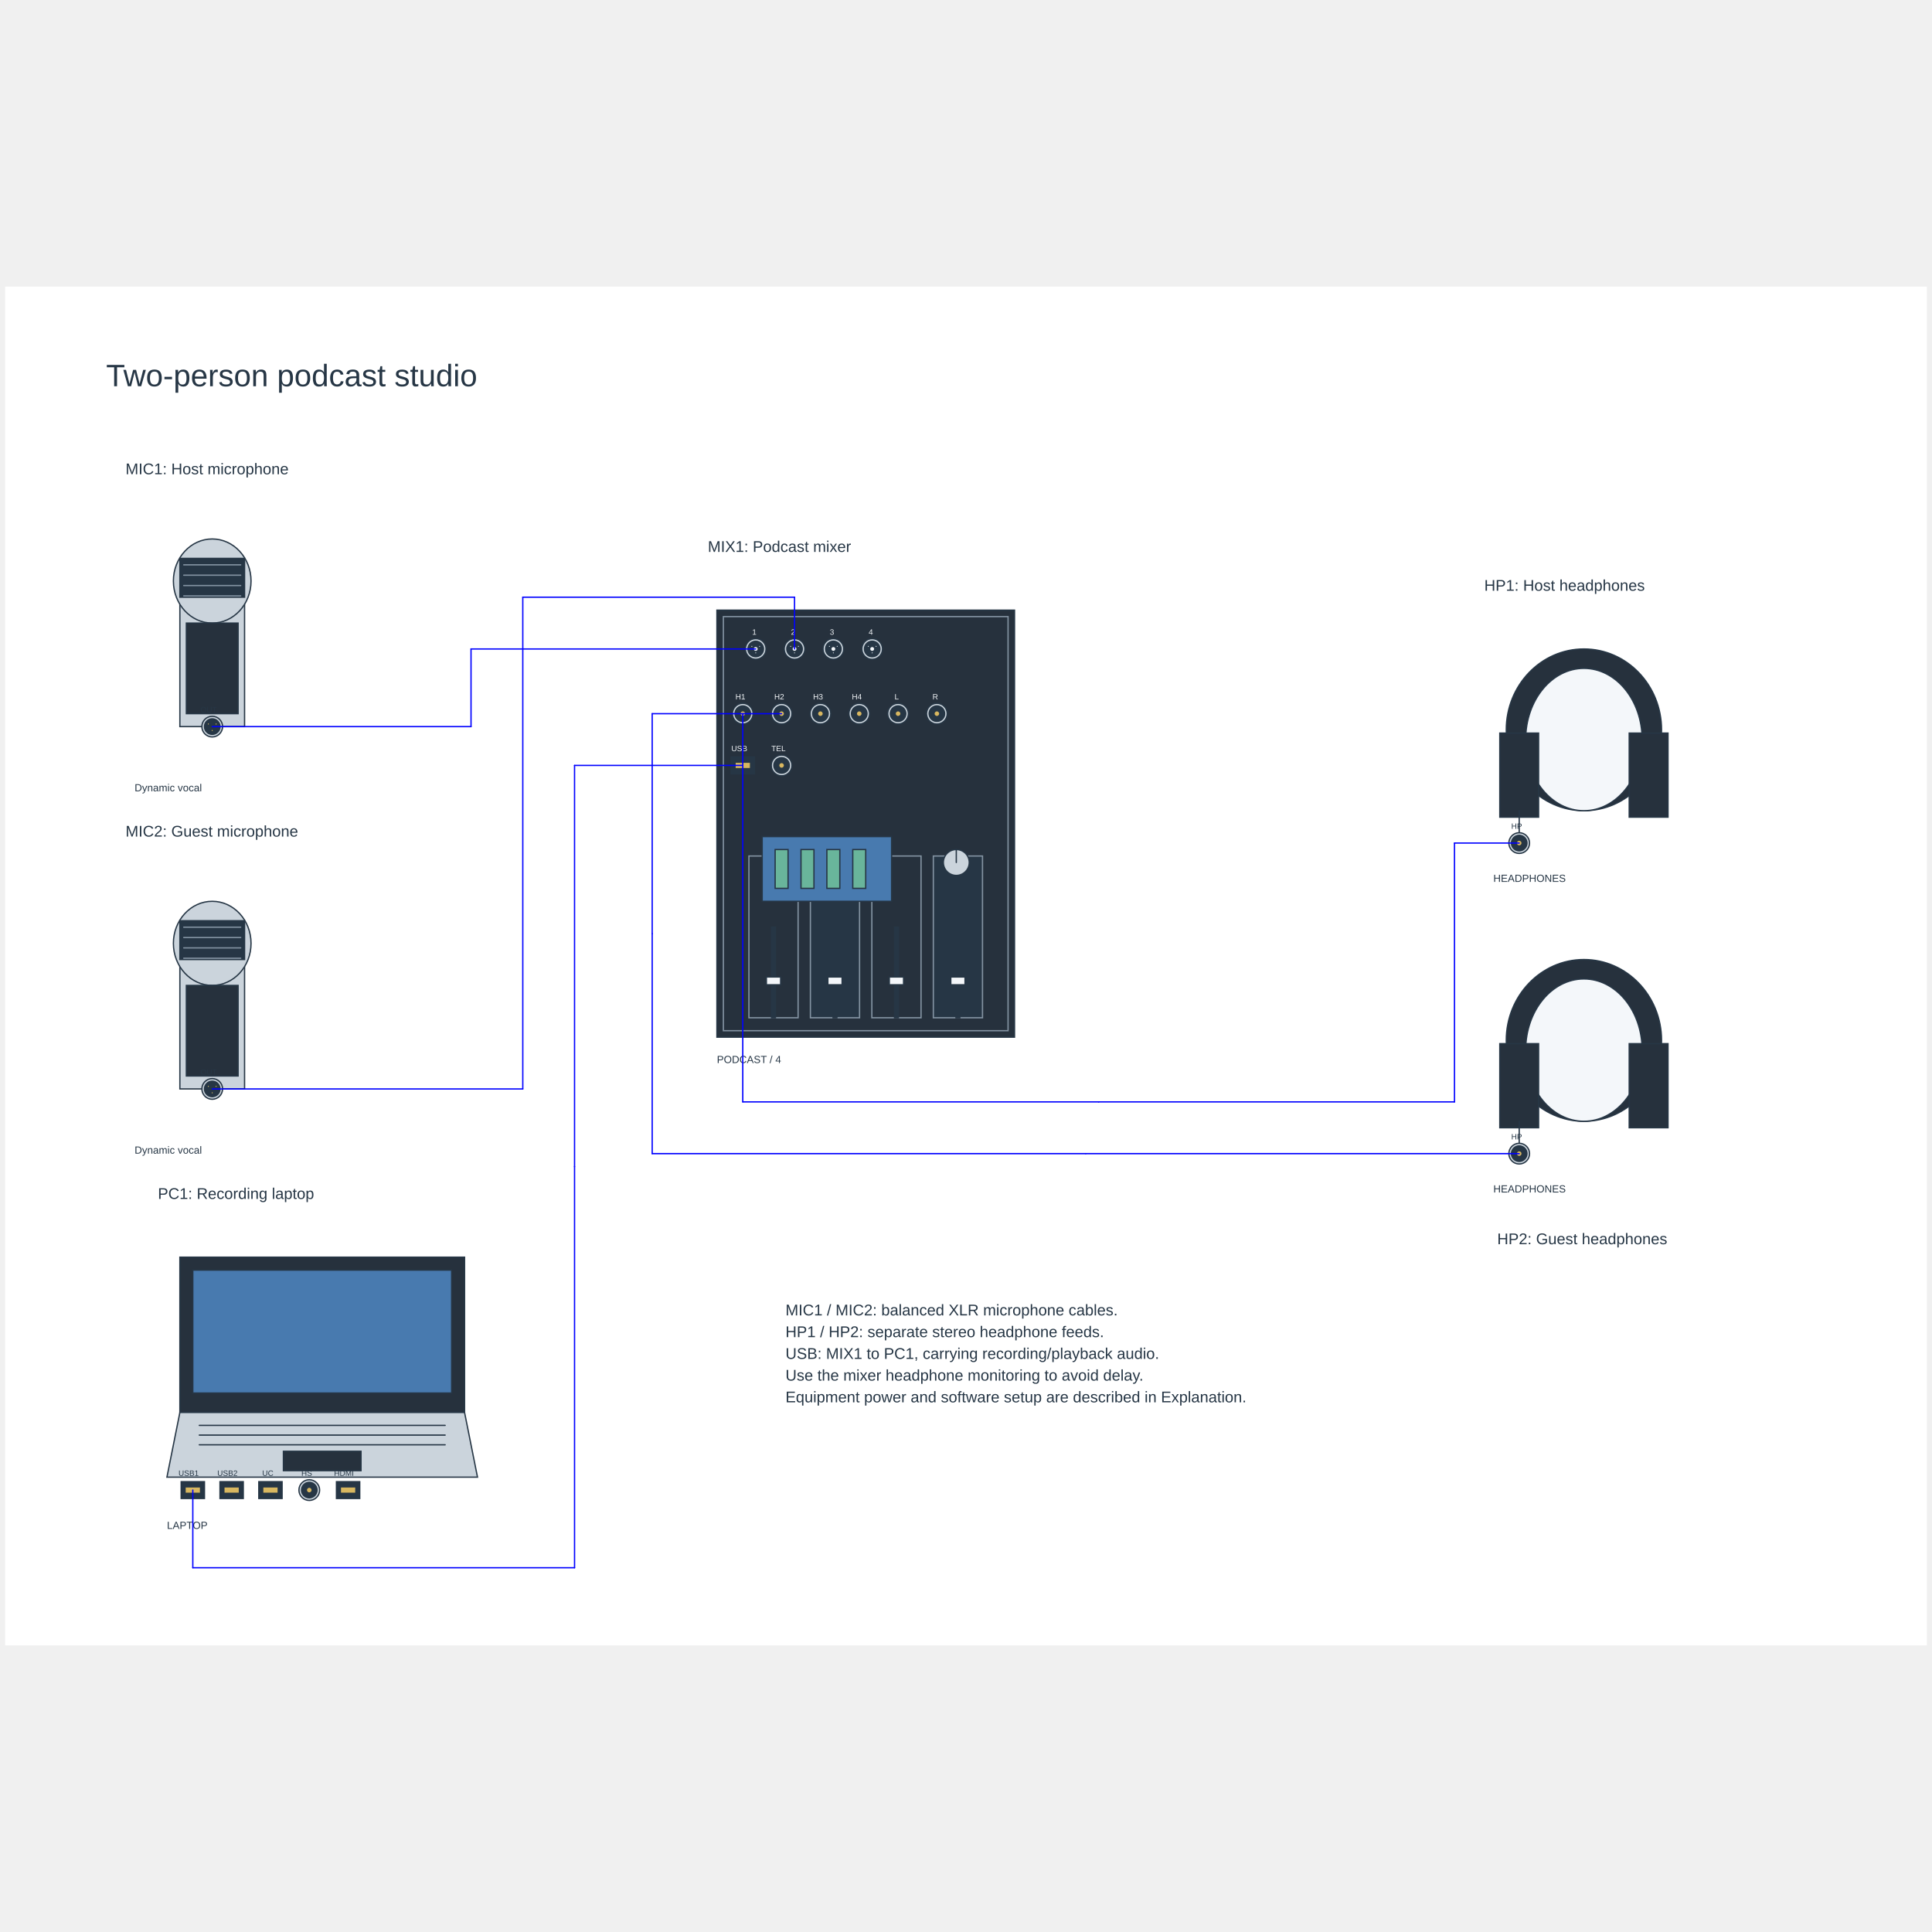
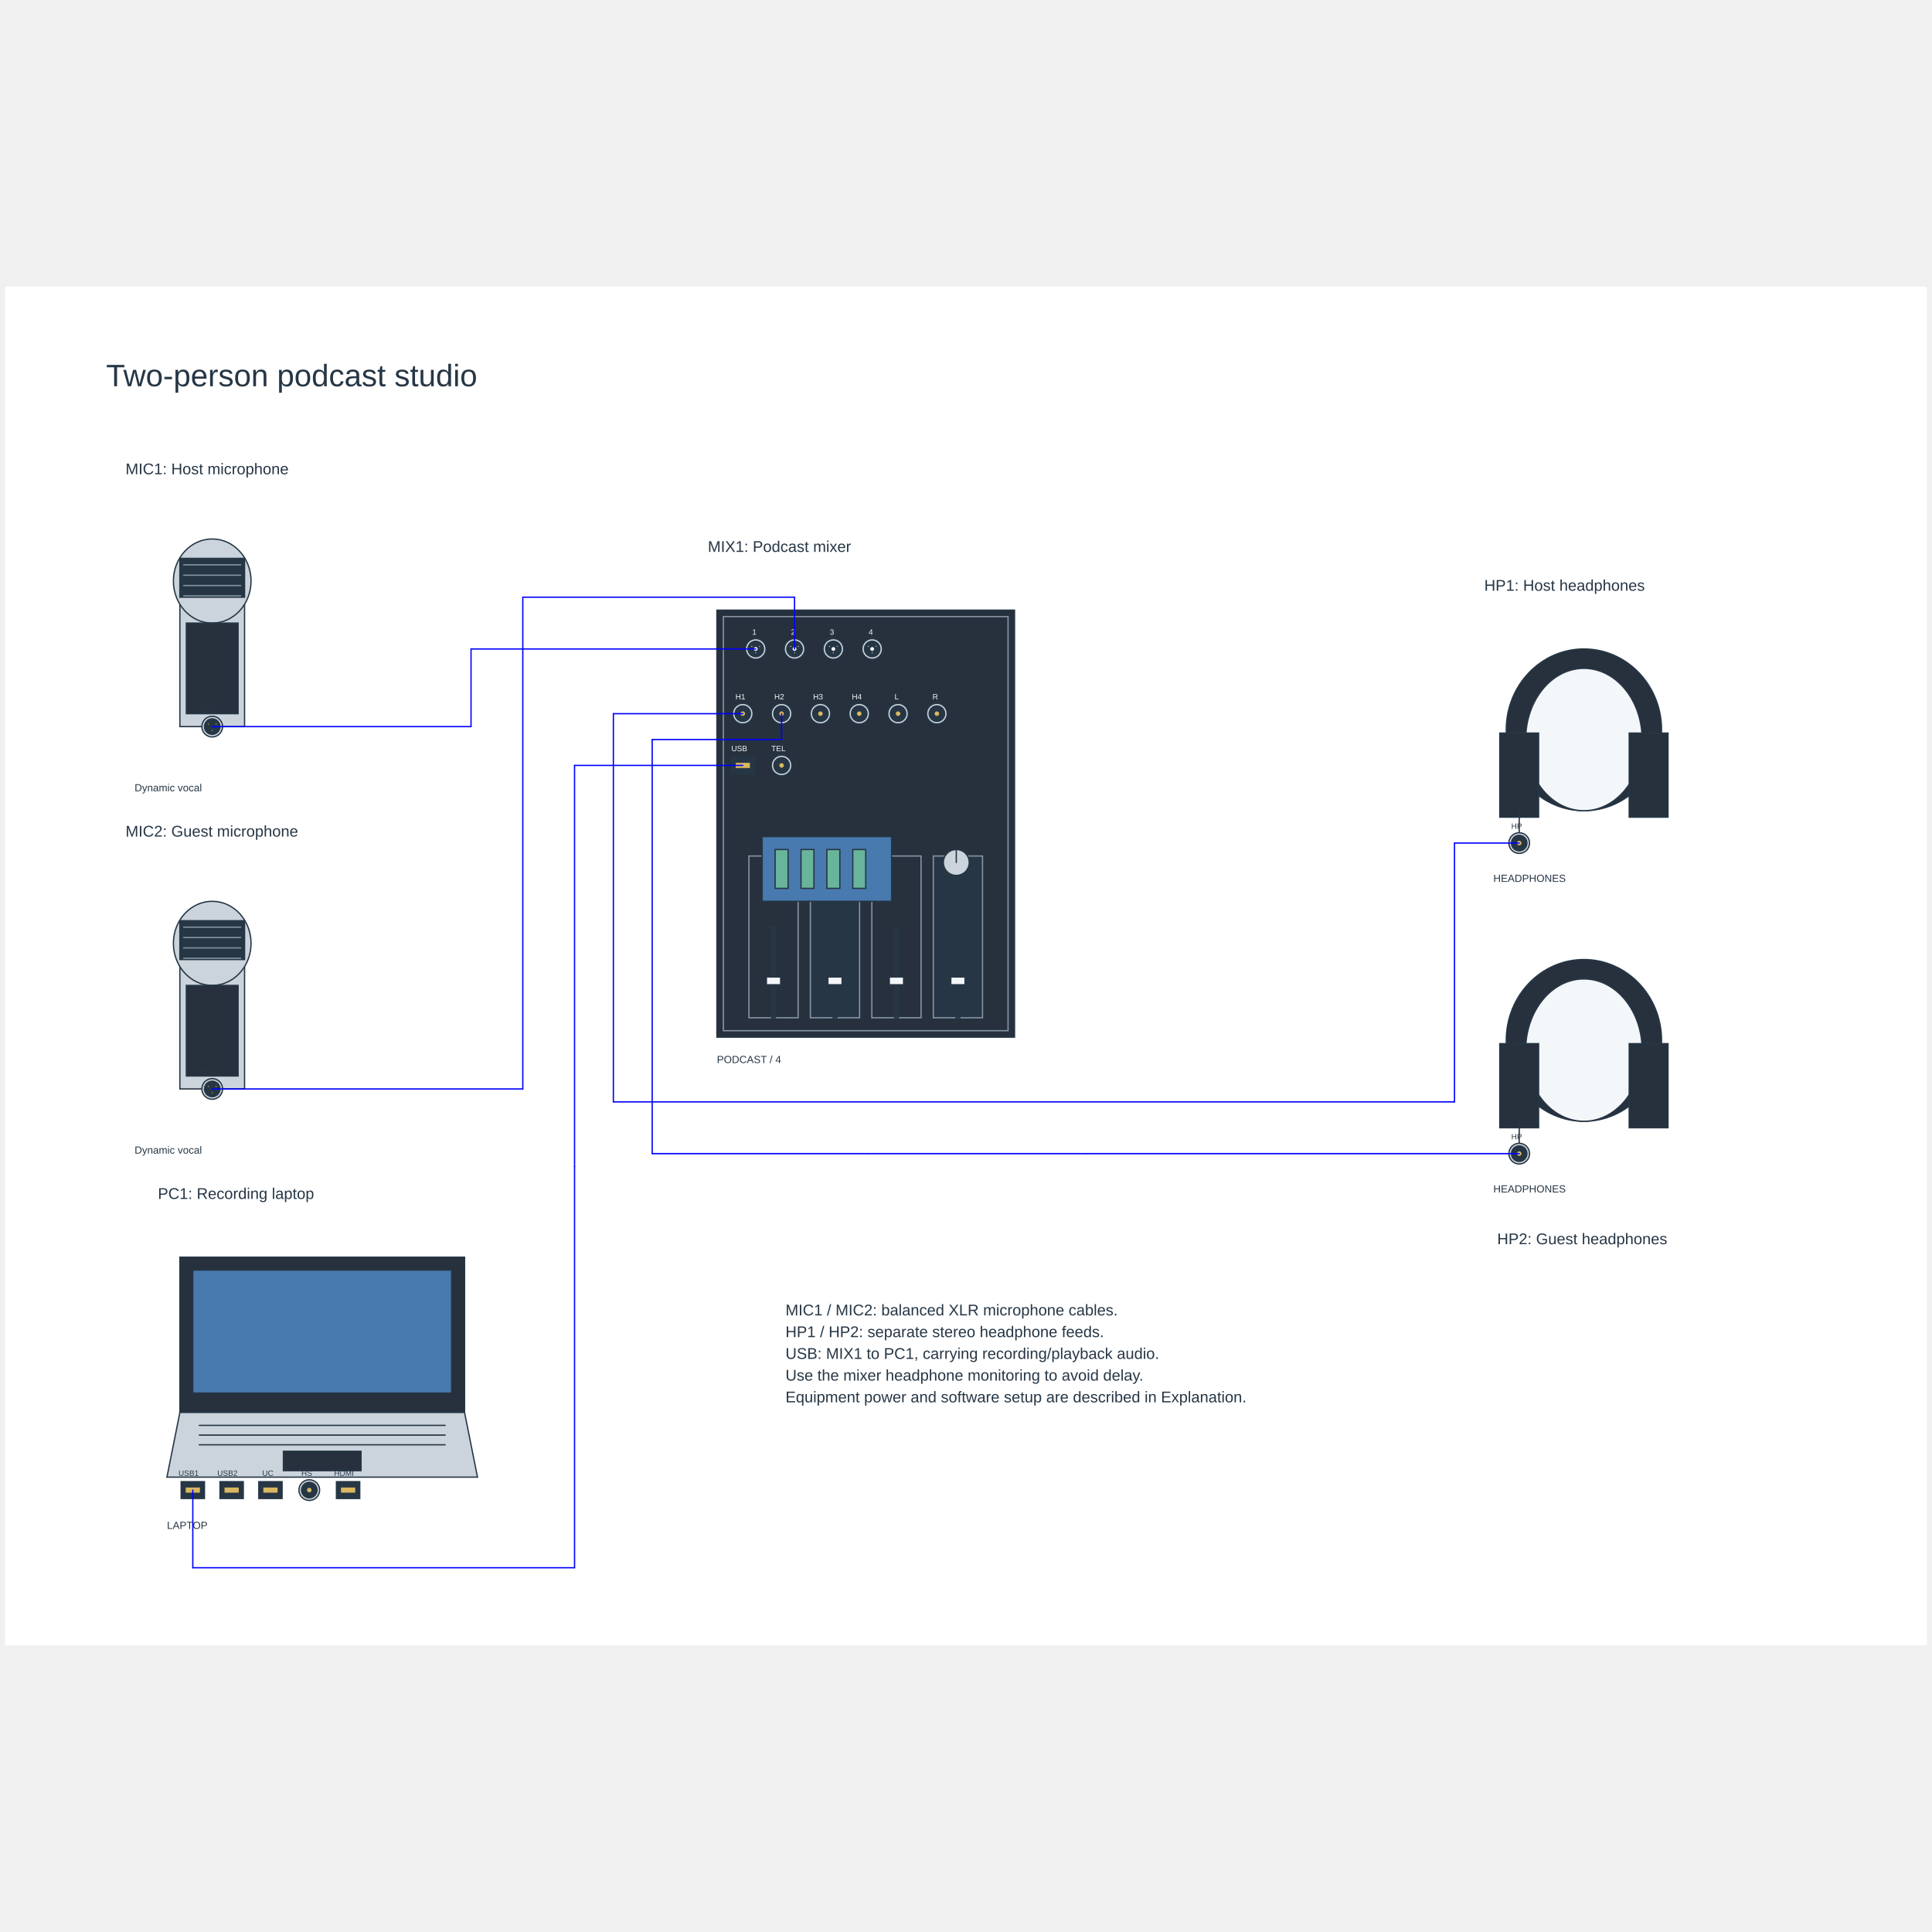
<svg xmlns="http://www.w3.org/2000/svg" width="1024" height="1024" viewBox="-4 -4 1493 1058" preserveAspectRatio="xMidYMid meet">
  <style>
.selectableHighlight
{
	fill: none; 
	stroke: yellow; 
	stroke-width: 2; 
	stroke-opacity: 0.5;
}

.selectableLineHighlight
{
	fill: none; 
	stroke: yellow; 
	stroke-opacity: 0.5;
}


.selectedHighlight
{
	fill: none; 
	stroke: blue; 
	stroke-width: 4; 
	stroke-opacity: 0.5;
}

.selectedLineHighlight
{
	fill: none; 
	stroke: blue; 
	stroke-opacity: 0.5;
}


.hrulerText
{
	fill: black;
	fill-opacity: 0.5;
	font-size: 5px;
	font-family: Georgia, 'Times New Roman', Times, serif	
}

.vrulerText
{
	fill: black;
	fill-opacity: 0.5;
	font-size: 5px;
	font-family: Georgia, 'Times New Roman', Times, serif	
}


/* Generic */
.simple-line
{
    stroke:black;
    stroke-width:1;
    fill:none;
}

/* Labels */
.label-connection
{
    fill: none; 
    stroke: red; 
    stroke-width: 1;
}


/* Text CSS */

@keyframes hideshow {
  0% { opacity: 1; }
  50% { opacity: 1; }
  51% { opacity: 0; }
  100% { opacity: 0; }
} 

.text-caret
{
	stroke: black;
	stroke-width: 1;
	animation: hideshow 0.5s linear infinite alternate;
}

.text-selection
{
	stroke: none;
	fill: blue;
	opacity: 0.3;
}

/* Pins */
.pin-shape
{
    stroke:black;
    stroke-width:1;
    fill:none;
}

.pin-line
{
    stroke: red;
    stroke-width:1;
    fill:none;
}

/* Bus items */
.bus-wire
{
    stroke: red;
    stroke-width: 1;
    fill: none;
}

/* No connect */
.no-connect-line
{
    stroke:black;
    stroke-width:1;
    fill:none;
}

/* Junctions */
.junction-dot
{
    stroke:none;
    fill:black;    
}



</style>
  <rect x="0" y="0" width="1485" height="1050" fill="#ffffff" />
  <defs />
  <rect x="135" y="240" rx="0" ry="0" width="50" height="100" style="fill:#cbd4dc;stroke:#263645;stroke-width:1" />
  <ellipse cx="160" cy="227.5" rx="30" ry="32.5" style="fill:#cbd4dc;stroke:#263645;stroke-width:1" />
  <rect x="135" y="210" rx="0" ry="0" width="50" height="30" style="fill:#263645;stroke:#263645;stroke-width:1" />
  <path d="M138 215 L182 215" style="fill:none;stroke:#8393a2;stroke-width:1" stroke-linecap="round" />
  <path d="M138 223 L182 223" style="fill:none;stroke:#8393a2;stroke-width:1" stroke-linecap="round" />
  <path d="M138 231 L182 231" style="fill:none;stroke:#8393a2;stroke-width:1" stroke-linecap="round" />
  <path d="M138 239 L182 239" style="fill:none;stroke:#8393a2;stroke-width:1" stroke-linecap="round" />
  <rect x="140" y="260" rx="0" ry="0" width="40" height="70" style="fill:#26313d;stroke:#263645;stroke-width:1" />
  <ellipse cx="160" cy="340" rx="8" ry="8" style="fill:#cbd4dc;stroke:#263645;stroke-width:1" />
  <ellipse cx="160" cy="340" rx="6" ry="6" style="fill:#263645;stroke:#263645;stroke-width:1" />
  <ellipse cx="157" cy="338" rx="0.9" ry="0.9" style="fill:#d8b760;stroke:#263645;stroke-width:1" />
  <ellipse cx="163" cy="338" rx="0.9" ry="0.9" style="fill:#d8b760;stroke:#263645;stroke-width:1" />
  <ellipse cx="160" cy="343" rx="0.9" ry="0.9" style="fill:#d8b760;stroke:#263645;stroke-width:1" />
  <rect x="147.957" y="320" rx="0" ry="0" width="24.086" height="15.7" style="fill:none" />
  <g transform="translate(147.957 320)" style="pointer-events:none">
    <svg width="24.086" height="15.7" overflow="hidden" data-markdown="true">
      <text x="3" y="9" fill="#263645" font-family="Arial" font-size="6" font-weight="normal" font-style="normal" xml:space="preserve" style="white-space:pre">OUT</text>
    </svg>
  </g>
  <g transform="rotate(270 160,340)">
    <g style="fill:none;stroke:black;stroke-width:1">
      <g style="stroke:#c04040" />
      <g style="stroke-width:0.6" />
    </g>
  </g>
  <rect x="97" y="379" rx="0" ry="0" width="77.158" height="18.6" style="fill:none" />
  <g transform="translate(97 379)" style="pointer-events:none">
    <svg width="77.158" height="18.6" overflow="hidden" data-markdown="true">
      <text x="3" y="11" fill="#263645" font-family="Arial" font-size="8" font-weight="normal" font-style="normal" xml:space="preserve" style="white-space:pre">Dynamic vocal</text>
    </svg>
  </g>
  <rect x="135" y="520" rx="0" ry="0" width="50" height="100" style="fill:#cbd4dc;stroke:#263645;stroke-width:1" />
  <ellipse cx="160" cy="507.5" rx="30" ry="32.5" style="fill:#cbd4dc;stroke:#263645;stroke-width:1" />
  <rect x="135" y="490" rx="0" ry="0" width="50" height="30" style="fill:#263645;stroke:#263645;stroke-width:1" />
  <path d="M138 495 L182 495" style="fill:none;stroke:#8393a2;stroke-width:1" stroke-linecap="round" />
  <path d="M138 503 L182 503" style="fill:none;stroke:#8393a2;stroke-width:1" stroke-linecap="round" />
  <path d="M138 511 L182 511" style="fill:none;stroke:#8393a2;stroke-width:1" stroke-linecap="round" />
  <path d="M138 519 L182 519" style="fill:none;stroke:#8393a2;stroke-width:1" stroke-linecap="round" />
  <rect x="140" y="540" rx="0" ry="0" width="40" height="70" style="fill:#26313d;stroke:#263645;stroke-width:1" />
  <ellipse cx="160" cy="620" rx="8" ry="8" style="fill:#cbd4dc;stroke:#263645;stroke-width:1" />
  <ellipse cx="160" cy="620" rx="6" ry="6" style="fill:#263645;stroke:#263645;stroke-width:1" />
  <ellipse cx="157" cy="618" rx="0.9" ry="0.9" style="fill:#d8b760;stroke:#263645;stroke-width:1" />
  <ellipse cx="163" cy="618" rx="0.9" ry="0.9" style="fill:#d8b760;stroke:#263645;stroke-width:1" />
  <ellipse cx="160" cy="623" rx="0.9" ry="0.9" style="fill:#d8b760;stroke:#263645;stroke-width:1" />
  <rect x="147.957" y="600" rx="0" ry="0" width="24.086" height="15.7" style="fill:none" />
  <g transform="translate(147.957 600)" style="pointer-events:none">
    <svg width="24.086" height="15.7" overflow="hidden" data-markdown="true">
      <text x="3" y="9" fill="#263645" font-family="Arial" font-size="6" font-weight="normal" font-style="normal" xml:space="preserve" style="white-space:pre">OUT</text>
    </svg>
  </g>
  <g transform="rotate(270 160,620)">
    <g style="fill:none;stroke:black;stroke-width:1">
      <g style="stroke:#c04040" />
      <g style="stroke-width:0.6" />
    </g>
  </g>
  <rect x="97" y="659" rx="0" ry="0" width="77.158" height="18.6" style="fill:none" />
  <g transform="translate(97 659)" style="pointer-events:none">
    <svg width="77.158" height="18.6" overflow="hidden" data-markdown="true">
      <text x="3" y="11" fill="#263645" font-family="Arial" font-size="8" font-weight="normal" font-style="normal" xml:space="preserve" style="white-space:pre">Dynamic vocal</text>
    </svg>
  </g>
  <rect x="550" y="250" rx="0" ry="0" width="230" height="330" style="fill:#26313d;stroke:#263645;stroke-width:1" />
  <rect x="555" y="255" rx="0" ry="0" width="220" height="320" style="fill:none;stroke:#8393a2;stroke-width:1" />
  <rect x="574.75" y="440" rx="0" ry="0" width="38" height="125" style="fill:#26313d;stroke:#8393a2;stroke-width:1" />
  <rect x="592.25" y="495" rx="0" ry="0" width="3" height="70" style="fill:#263645;stroke:#263645;stroke-width:1" />
  <rect x="588.25" y="533.5" rx="0" ry="0" width="11" height="6" style="fill:#f4f7fa;stroke:#263645;stroke-width:1" />
  <rect x="622.25" y="440" rx="0" ry="0" width="38" height="125" style="fill:#263645;stroke:#8393a2;stroke-width:1" />
  <rect x="639.75" y="495" rx="0" ry="0" width="3" height="70" style="fill:#263645;stroke:#263645;stroke-width:1" />
  <rect x="635.75" y="533.5" rx="0" ry="0" width="11" height="6" style="fill:#f4f7fa;stroke:#263645;stroke-width:1" />
  <rect x="669.75" y="440" rx="0" ry="0" width="38" height="125" style="fill:#26313d;stroke:#8393a2;stroke-width:1" />
  <rect x="687.25" y="495" rx="0" ry="0" width="3" height="70" style="fill:#263645;stroke:#263645;stroke-width:1" />
  <rect x="683.25" y="533.5" rx="0" ry="0" width="11" height="6" style="fill:#f4f7fa;stroke:#263645;stroke-width:1" />
  <rect x="717.25" y="440" rx="0" ry="0" width="38" height="125" style="fill:#263645;stroke:#8393a2;stroke-width:1" />
  <rect x="734.75" y="495" rx="0" ry="0" width="3" height="70" style="fill:#263645;stroke:#263645;stroke-width:1" />
  <rect x="730.75" y="533.5" rx="0" ry="0" width="11" height="6" style="fill:#f4f7fa;stroke:#263645;stroke-width:1" />
  <rect x="585" y="425" rx="0" ry="0" width="100" height="50" style="fill:#487aaf;stroke:#263645;stroke-width:1" />
  <rect x="595" y="435" rx="0" ry="0" width="10" height="30" style="fill:#69b59b;stroke:#263645;stroke-width:1" />
  <rect x="615" y="435" rx="0" ry="0" width="10" height="30" style="fill:#69b59b;stroke:#263645;stroke-width:1" />
  <rect x="635" y="435" rx="0" ry="0" width="10" height="30" style="fill:#69b59b;stroke:#263645;stroke-width:1" />
  <rect x="655" y="435" rx="0" ry="0" width="10" height="30" style="fill:#69b59b;stroke:#263645;stroke-width:1" />
  <ellipse cx="735" cy="445" rx="10" ry="10" style="fill:#cbd4dc;stroke:#263645;stroke-width:1" />
  <path d="M735 435 L735 445" style="fill:none;stroke:#263645;stroke-width:1" stroke-linecap="round" />
  <ellipse cx="580" cy="280" rx="8" ry="8" style="fill:#cbd4dc;stroke:#263645;stroke-width:1" />
  <ellipse cx="580" cy="280" rx="6" ry="6" style="fill:#263645;stroke:#263645;stroke-width:1" />
  <ellipse cx="577" cy="278" rx="0.9" ry="0.9" style="fill:#cbd4dc;stroke:#263645;stroke-width:1" />
  <ellipse cx="583" cy="278" rx="0.9" ry="0.9" style="fill:#cbd4dc;stroke:#263645;stroke-width:1" />
  <ellipse cx="580" cy="283" rx="0.9" ry="0.9" style="fill:#cbd4dc;stroke:#263645;stroke-width:1" />
  <ellipse cx="580" cy="280" rx="2" ry="2" style="fill:#f4f7fa;stroke:#263645;stroke-width:1" />
  <rect x="574.254" y="260" rx="0" ry="0" width="11.493" height="15.7" style="fill:none" />
  <g transform="translate(574.2535 260)" style="pointer-events:none">
    <svg width="11.493" height="15.7" overflow="hidden" data-markdown="true">
      <text x="3" y="9" fill="#f4f7fa" font-family="Arial" font-size="6" font-weight="normal" font-style="normal" xml:space="preserve" style="white-space:pre">1</text>
    </svg>
  </g>
  <g transform="rotate(270 580,280)">
    <g style="fill:none;stroke:black;stroke-width:1">
      <g style="stroke:#c04040" />
      <g style="stroke-width:0.6" />
    </g>
  </g>
  <ellipse cx="610" cy="280" rx="8" ry="8" style="fill:#cbd4dc;stroke:#263645;stroke-width:1" />
  <ellipse cx="610" cy="280" rx="6" ry="6" style="fill:#263645;stroke:#263645;stroke-width:1" />
  <ellipse cx="607" cy="278" rx="0.9" ry="0.9" style="fill:#cbd4dc;stroke:#263645;stroke-width:1" />
  <ellipse cx="613" cy="278" rx="0.9" ry="0.9" style="fill:#cbd4dc;stroke:#263645;stroke-width:1" />
  <ellipse cx="610" cy="283" rx="0.9" ry="0.9" style="fill:#cbd4dc;stroke:#263645;stroke-width:1" />
  <ellipse cx="610" cy="280" rx="2" ry="2" style="fill:#f4f7fa;stroke:#263645;stroke-width:1" />
  <rect x="604.254" y="260" rx="0" ry="0" width="11.493" height="15.7" style="fill:none" />
  <g transform="translate(604.2535 260)" style="pointer-events:none">
    <svg width="11.493" height="15.7" overflow="hidden" data-markdown="true">
      <text x="3" y="9" fill="#f4f7fa" font-family="Arial" font-size="6" font-weight="normal" font-style="normal" xml:space="preserve" style="white-space:pre">2</text>
    </svg>
  </g>
  <g transform="rotate(270 610,280)">
    <g style="fill:none;stroke:black;stroke-width:1">
      <g style="stroke:#c04040" />
      <g style="stroke-width:0.6" />
    </g>
  </g>
  <ellipse cx="640" cy="280" rx="8" ry="8" style="fill:#cbd4dc;stroke:#263645;stroke-width:1" />
  <ellipse cx="640" cy="280" rx="6" ry="6" style="fill:#263645;stroke:#263645;stroke-width:1" />
  <ellipse cx="637" cy="278" rx="0.9" ry="0.9" style="fill:#cbd4dc;stroke:#263645;stroke-width:1" />
  <ellipse cx="643" cy="278" rx="0.9" ry="0.9" style="fill:#cbd4dc;stroke:#263645;stroke-width:1" />
  <ellipse cx="640" cy="283" rx="0.9" ry="0.9" style="fill:#cbd4dc;stroke:#263645;stroke-width:1" />
  <ellipse cx="640" cy="280" rx="2" ry="2" style="fill:#f4f7fa;stroke:#263645;stroke-width:1" />
  <rect x="634.254" y="260" rx="0" ry="0" width="11.493" height="15.7" style="fill:none" />
  <g transform="translate(634.2535 260)" style="pointer-events:none">
    <svg width="11.493" height="15.7" overflow="hidden" data-markdown="true">
      <text x="3" y="9" fill="#f4f7fa" font-family="Arial" font-size="6" font-weight="normal" font-style="normal" xml:space="preserve" style="white-space:pre">3</text>
    </svg>
  </g>
  <g transform="rotate(270 640,280)">
    <g style="fill:none;stroke:black;stroke-width:1">
      <g style="stroke:#c04040" />
      <g style="stroke-width:0.6" />
    </g>
  </g>
  <ellipse cx="670" cy="280" rx="8" ry="8" style="fill:#cbd4dc;stroke:#263645;stroke-width:1" />
  <ellipse cx="670" cy="280" rx="6" ry="6" style="fill:#263645;stroke:#263645;stroke-width:1" />
  <ellipse cx="667" cy="278" rx="0.9" ry="0.9" style="fill:#cbd4dc;stroke:#263645;stroke-width:1" />
  <ellipse cx="673" cy="278" rx="0.9" ry="0.9" style="fill:#cbd4dc;stroke:#263645;stroke-width:1" />
  <ellipse cx="670" cy="283" rx="0.9" ry="0.9" style="fill:#cbd4dc;stroke:#263645;stroke-width:1" />
  <ellipse cx="670" cy="280" rx="2" ry="2" style="fill:#f4f7fa;stroke:#263645;stroke-width:1" />
  <rect x="664.254" y="260" rx="0" ry="0" width="11.493" height="15.7" style="fill:none" />
  <g transform="translate(664.2535 260)" style="pointer-events:none">
    <svg width="11.493" height="15.7" overflow="hidden" data-markdown="true">
      <text x="3" y="9" fill="#f4f7fa" font-family="Arial" font-size="6" font-weight="normal" font-style="normal" xml:space="preserve" style="white-space:pre">4</text>
    </svg>
  </g>
  <g transform="rotate(270 670,280)">
    <g style="fill:none;stroke:black;stroke-width:1">
      <g style="stroke:#c04040" />
      <g style="stroke-width:0.6" />
    </g>
  </g>
  <ellipse cx="570" cy="330" rx="8" ry="8" style="fill:#cbd4dc;stroke:#263645;stroke-width:1" />
  <ellipse cx="570" cy="330" rx="6" ry="6" style="fill:#263645;stroke:#263645;stroke-width:1" />
  <ellipse cx="570" cy="330" rx="2.25" ry="2.25" style="fill:#d8b760;stroke:#263645;stroke-width:1" />
  <rect x="561.327" y="310" rx="0" ry="0" width="17.346" height="15.7" style="fill:none" />
  <g transform="translate(561.3268 310)" style="pointer-events:none">
    <svg width="17.346" height="15.7" overflow="hidden" data-markdown="true">
      <text x="3" y="9" fill="#f4f7fa" font-family="Arial" font-size="6" font-weight="normal" font-style="normal" xml:space="preserve" style="white-space:pre">H1</text>
    </svg>
  </g>
  <g transform="rotate(270 570,330)">
    <g style="fill:none;stroke:black;stroke-width:1">
      <g style="stroke:#c04040" />
      <g style="stroke-width:0.6" />
    </g>
  </g>
  <ellipse cx="600" cy="330" rx="8" ry="8" style="fill:#cbd4dc;stroke:#263645;stroke-width:1" />
  <ellipse cx="600" cy="330" rx="6" ry="6" style="fill:#263645;stroke:#263645;stroke-width:1" />
  <ellipse cx="600" cy="330" rx="2.25" ry="2.25" style="fill:#d8b760;stroke:#263645;stroke-width:1" />
  <rect x="591.327" y="310" rx="0" ry="0" width="17.346" height="15.7" style="fill:none" />
  <g transform="translate(591.3268 310)" style="pointer-events:none">
    <svg width="17.346" height="15.7" overflow="hidden" data-markdown="true">
      <text x="3" y="9" fill="#f4f7fa" font-family="Arial" font-size="6" font-weight="normal" font-style="normal" xml:space="preserve" style="white-space:pre">H2</text>
    </svg>
  </g>
  <g transform="rotate(270 600,330)">
    <g style="fill:none;stroke:black;stroke-width:1">
      <g style="stroke:#c04040" />
      <g style="stroke-width:0.6" />
    </g>
  </g>
  <ellipse cx="630" cy="330" rx="8" ry="8" style="fill:#cbd4dc;stroke:#263645;stroke-width:1" />
  <ellipse cx="630" cy="330" rx="6" ry="6" style="fill:#263645;stroke:#263645;stroke-width:1" />
  <ellipse cx="630" cy="330" rx="2.25" ry="2.25" style="fill:#d8b760;stroke:#263645;stroke-width:1" />
  <rect x="621.327" y="310" rx="0" ry="0" width="17.346" height="15.7" style="fill:none" />
  <g transform="translate(621.3268 310)" style="pointer-events:none">
    <svg width="17.346" height="15.7" overflow="hidden" data-markdown="true">
      <text x="3" y="9" fill="#f4f7fa" font-family="Arial" font-size="6" font-weight="normal" font-style="normal" xml:space="preserve" style="white-space:pre">H3</text>
    </svg>
  </g>
  <g transform="rotate(270 630,330)">
    <g style="fill:none;stroke:black;stroke-width:1">
      <g style="stroke:#c04040" />
      <g style="stroke-width:0.6" />
    </g>
  </g>
  <ellipse cx="660" cy="330" rx="8" ry="8" style="fill:#cbd4dc;stroke:#263645;stroke-width:1" />
  <ellipse cx="660" cy="330" rx="6" ry="6" style="fill:#263645;stroke:#263645;stroke-width:1" />
  <ellipse cx="660" cy="330" rx="2.25" ry="2.25" style="fill:#d8b760;stroke:#263645;stroke-width:1" />
  <rect x="651.327" y="310" rx="0" ry="0" width="17.346" height="15.7" style="fill:none" />
  <g transform="translate(651.3268 310)" style="pointer-events:none">
    <svg width="17.346" height="15.7" overflow="hidden" data-markdown="true">
      <text x="3" y="9" fill="#f4f7fa" font-family="Arial" font-size="6" font-weight="normal" font-style="normal" xml:space="preserve" style="white-space:pre">H4</text>
    </svg>
  </g>
  <g transform="rotate(270 660,330)">
    <g style="fill:none;stroke:black;stroke-width:1">
      <g style="stroke:#c04040" />
      <g style="stroke-width:0.6" />
    </g>
  </g>
  <ellipse cx="690" cy="330" rx="8" ry="8" style="fill:#cbd4dc;stroke:#263645;stroke-width:1" />
  <ellipse cx="690" cy="330" rx="6" ry="6" style="fill:#263645;stroke:#263645;stroke-width:1" />
  <ellipse cx="690" cy="330" rx="2.25" ry="2.25" style="fill:#d8b760;stroke:#263645;stroke-width:1" />
  <rect x="684.254" y="310" rx="0" ry="0" width="11.493" height="15.7" style="fill:none" />
  <g transform="translate(684.2535 310)" style="pointer-events:none">
    <svg width="11.493" height="15.7" overflow="hidden" data-markdown="true">
      <text x="3" y="9" fill="#f4f7fa" font-family="Arial" font-size="6" font-weight="normal" font-style="normal" xml:space="preserve" style="white-space:pre">L</text>
    </svg>
  </g>
  <g transform="rotate(270 690,330)">
    <g style="fill:none;stroke:black;stroke-width:1">
      <g style="stroke:#c04040" />
      <g style="stroke-width:0.6" />
    </g>
  </g>
  <ellipse cx="720" cy="330" rx="8" ry="8" style="fill:#cbd4dc;stroke:#263645;stroke-width:1" />
  <ellipse cx="720" cy="330" rx="6" ry="6" style="fill:#263645;stroke:#263645;stroke-width:1" />
  <ellipse cx="720" cy="330" rx="2.25" ry="2.25" style="fill:#d8b760;stroke:#263645;stroke-width:1" />
  <rect x="713.573" y="310" rx="0" ry="0" width="12.854" height="15.7" style="fill:none" />
  <g transform="translate(713.5732 310)" style="pointer-events:none">
    <svg width="12.854" height="15.7" overflow="hidden" data-markdown="true">
      <text x="3" y="9" fill="#f4f7fa" font-family="Arial" font-size="6" font-weight="normal" font-style="normal" xml:space="preserve" style="white-space:pre">R</text>
    </svg>
  </g>
  <g transform="rotate(270 720,330)">
    <g style="fill:none;stroke:black;stroke-width:1">
      <g style="stroke:#c04040" />
      <g style="stroke-width:0.6" />
    </g>
  </g>
  <rect x="561" y="363.5" rx="0" ry="0" width="18" height="13" style="fill:#263645;stroke:#263645;stroke-width:1" />
  <rect x="564" y="367.5" rx="0" ry="0" width="12" height="5" style="fill:#d8b760;stroke:#263645;stroke-width:1" />
  <rect x="558.163" y="350" rx="0" ry="0" width="23.675" height="15.7" style="fill:none" />
  <g transform="translate(558.1627 350)" style="pointer-events:none">
    <svg width="23.675" height="15.7" overflow="hidden" data-markdown="true">
      <text x="3" y="9" fill="#f4f7fa" font-family="Arial" font-size="6" font-weight="normal" font-style="normal" xml:space="preserve" style="white-space:pre">USB</text>
    </svg>
  </g>
  <g transform="rotate(270 570,370)">
    <g style="fill:none;stroke:black;stroke-width:1">
      <g style="stroke:#c04040" />
      <g style="stroke-width:0.6" />
    </g>
  </g>
  <ellipse cx="600" cy="370" rx="8" ry="8" style="fill:#cbd4dc;stroke:#263645;stroke-width:1" />
  <ellipse cx="600" cy="370" rx="6" ry="6" style="fill:#263645;stroke:#263645;stroke-width:1" />
  <ellipse cx="600" cy="370" rx="2.25" ry="2.25" style="fill:#d8b760;stroke:#263645;stroke-width:1" />
  <rect x="589.08" y="350" rx="0" ry="0" width="21.839" height="15.7" style="fill:none" />
  <g transform="translate(589.0803 350)" style="pointer-events:none">
    <svg width="21.839" height="15.7" overflow="hidden" data-markdown="true">
      <text x="3" y="9" fill="#f4f7fa" font-family="Arial" font-size="6" font-weight="normal" font-style="normal" xml:space="preserve" style="white-space:pre">TEL</text>
    </svg>
  </g>
  <g transform="rotate(270 600,370)">
    <g style="fill:none;stroke:black;stroke-width:1">
      <g style="stroke:#c04040" />
      <g style="stroke-width:0.6" />
    </g>
  </g>
  <rect x="547" y="589" rx="0" ry="0" width="73.994" height="18.6" style="fill:none" />
  <g transform="translate(547 589)" style="pointer-events:none">
    <svg width="73.994" height="18.6" overflow="hidden" data-markdown="true">
      <text x="3" y="11" fill="#263645" font-family="Arial" font-size="8" font-weight="normal" font-style="normal" xml:space="preserve" style="white-space:pre">PODCAST / 4</text>
    </svg>
  </g>
  <ellipse cx="1220" cy="342.5" rx="60" ry="62.5" style="fill:#26313d;stroke:#263645;stroke-width:1" />
  <ellipse cx="1220" cy="350" rx="45" ry="55" style="fill:#f4f7fa;stroke:#263645;stroke-width:1" />
  <rect x="1155" y="345" rx="0" ry="0" width="30" height="65" style="fill:#26313d;stroke:#263645;stroke-width:1" />
  <rect x="1255" y="345" rx="0" ry="0" width="30" height="65" style="fill:#26313d;stroke:#263645;stroke-width:1" />
  <path d="M1170 405 L1170 430" style="fill:none;stroke:#263645;stroke-width:1" stroke-linecap="round" />
  <ellipse cx="1170" cy="430" rx="8" ry="8" style="fill:#cbd4dc;stroke:#263645;stroke-width:1" />
  <ellipse cx="1170" cy="430" rx="6" ry="6" style="fill:#263645;stroke:#263645;stroke-width:1" />
  <ellipse cx="1170" cy="430" rx="2.25" ry="2.25" style="fill:#d8b760;stroke:#263645;stroke-width:1" />
  <rect x="1160.868" y="410" rx="0" ry="0" width="18.264" height="15.7" style="fill:none" />
  <g transform="translate(1160.868 410)" style="pointer-events:none">
    <svg width="18.264" height="15.7" overflow="hidden" data-markdown="true">
      <text x="3" y="9" fill="#263645" font-family="Arial" font-size="6" font-weight="normal" font-style="normal" xml:space="preserve" style="white-space:pre">HP</text>
    </svg>
  </g>
  <g transform="rotate(270 1170,430)">
    <g style="fill:none;stroke:black;stroke-width:1">
      <g style="stroke:#c04040" />
      <g style="stroke-width:0.6" />
    </g>
  </g>
  <rect x="1147" y="449" rx="0" ry="0" width="82.684" height="18.6" style="fill:none" />
  <g transform="translate(1147 449)" style="pointer-events:none">
    <svg width="82.684" height="18.6" overflow="hidden" data-markdown="true">
      <text x="3" y="11" fill="#263645" font-family="Arial" font-size="8" font-weight="normal" font-style="normal" xml:space="preserve" style="white-space:pre">HEADPHONES</text>
    </svg>
  </g>
  <ellipse cx="1220" cy="582.5" rx="60" ry="62.5" style="fill:#26313d;stroke:#263645;stroke-width:1" />
  <ellipse cx="1220" cy="590" rx="45" ry="55" style="fill:#f4f7fa;stroke:#263645;stroke-width:1" />
  <rect x="1155" y="585" rx="0" ry="0" width="30" height="65" style="fill:#26313d;stroke:#263645;stroke-width:1" />
  <rect x="1255" y="585" rx="0" ry="0" width="30" height="65" style="fill:#26313d;stroke:#263645;stroke-width:1" />
  <path d="M1170 645 L1170 670" style="fill:none;stroke:#263645;stroke-width:1" stroke-linecap="round" />
  <ellipse cx="1170" cy="670" rx="8" ry="8" style="fill:#cbd4dc;stroke:#263645;stroke-width:1" />
  <ellipse cx="1170" cy="670" rx="6" ry="6" style="fill:#263645;stroke:#263645;stroke-width:1" />
  <ellipse cx="1170" cy="670" rx="2.25" ry="2.25" style="fill:#d8b760;stroke:#263645;stroke-width:1" />
  <rect x="1160.868" y="650" rx="0" ry="0" width="18.264" height="15.7" style="fill:none" />
  <g transform="translate(1160.868 650)" style="pointer-events:none">
    <svg width="18.264" height="15.7" overflow="hidden" data-markdown="true">
      <text x="3" y="9" fill="#263645" font-family="Arial" font-size="6" font-weight="normal" font-style="normal" xml:space="preserve" style="white-space:pre">HP</text>
    </svg>
  </g>
  <g transform="rotate(270 1170,670)">
    <g style="fill:none;stroke:black;stroke-width:1">
      <g style="stroke:#c04040" />
      <g style="stroke-width:0.6" />
    </g>
  </g>
  <rect x="1147" y="689" rx="0" ry="0" width="82.684" height="18.6" style="fill:none" />
  <g transform="translate(1147 689)" style="pointer-events:none">
    <svg width="82.684" height="18.6" overflow="hidden" data-markdown="true">
      <text x="3" y="11" fill="#263645" font-family="Arial" font-size="8" font-weight="normal" font-style="normal" xml:space="preserve" style="white-space:pre">HEADPHONES</text>
    </svg>
  </g>
  <rect x="135" y="750" rx="0" ry="0" width="220" height="120" style="fill:#26313d;stroke:#263645;stroke-width:1" />
  <rect x="145" y="760" rx="0" ry="0" width="200" height="95" style="fill:#487aaf;stroke:#263645;stroke-width:1" />
  <path d="M135 870 L355 870 L365 920 L125 920 Z" style="fill:#cbd4dc;stroke:#263645;stroke-width:1" stroke-linecap="round" />
  <path d="M150 880 L340 880" style="fill:none;stroke:#263645;stroke-width:1" stroke-linecap="round" />
  <path d="M150 887.5 L340 887.5" style="fill:none;stroke:#263645;stroke-width:1" stroke-linecap="round" />
  <path d="M150 895 L340 895" style="fill:none;stroke:#263645;stroke-width:1" stroke-linecap="round" />
  <rect x="215" y="900" rx="0" ry="0" width="60" height="15" style="fill:#26313d;stroke:#263645;stroke-width:1" />
  <rect x="136" y="923.5" rx="0" ry="0" width="18" height="13" style="fill:#263645;stroke:#263645;stroke-width:1" />
  <rect x="139" y="927.5" rx="0" ry="0" width="12" height="5" style="fill:#d8b760;stroke:#263645;stroke-width:1" />
  <rect x="130.916" y="910" rx="0" ry="0" width="28.168" height="15.7" style="fill:none" />
  <g transform="translate(130.9162 910)" style="pointer-events:none">
    <svg width="28.168" height="15.7" overflow="hidden" data-markdown="true">
      <text x="3" y="9" fill="#263645" font-family="Arial" font-size="6" font-weight="normal" font-style="normal" xml:space="preserve" style="white-space:pre">USB1</text>
    </svg>
  </g>
  <g transform="rotate(270 145,930)">
    <g style="fill:none;stroke:black;stroke-width:1">
      <g style="stroke:#c04040" />
      <g style="stroke-width:0.6" />
    </g>
  </g>
  <rect x="166" y="923.5" rx="0" ry="0" width="18" height="13" style="fill:#263645;stroke:#263645;stroke-width:1" />
  <rect x="169" y="927.5" rx="0" ry="0" width="12" height="5" style="fill:#d8b760;stroke:#263645;stroke-width:1" />
  <rect x="160.916" y="910" rx="0" ry="0" width="28.168" height="15.7" style="fill:none" />
  <g transform="translate(160.9162 910)" style="pointer-events:none">
    <svg width="28.168" height="15.7" overflow="hidden" data-markdown="true">
      <text x="3" y="9" fill="#263645" font-family="Arial" font-size="6" font-weight="normal" font-style="normal" xml:space="preserve" style="white-space:pre">USB2</text>
    </svg>
  </g>
  <g transform="rotate(270 175,930)">
    <g style="fill:none;stroke:black;stroke-width:1">
      <g style="stroke:#c04040" />
      <g style="stroke-width:0.6" />
    </g>
  </g>
  <rect x="196" y="923.5" rx="0" ry="0" width="18" height="13" style="fill:#263645;stroke:#263645;stroke-width:1" />
  <rect x="199" y="927.5" rx="0" ry="0" width="12" height="5" style="fill:#d8b760;stroke:#263645;stroke-width:1" />
  <rect x="195.646" y="910" rx="0" ry="0" width="18.707" height="15.7" style="fill:none" />
  <g transform="translate(195.6465 910)" style="pointer-events:none">
    <svg width="18.707" height="15.7" overflow="hidden" data-markdown="true">
      <text x="3" y="9" fill="#263645" font-family="Arial" font-size="6" font-weight="normal" font-style="normal" xml:space="preserve" style="white-space:pre">UC</text>
    </svg>
  </g>
  <g transform="rotate(270 205,930)">
    <g style="fill:none;stroke:black;stroke-width:1">
      <g style="stroke:#c04040" />
      <g style="stroke-width:0.6" />
    </g>
  </g>
  <ellipse cx="235" cy="930" rx="8" ry="8" style="fill:#cbd4dc;stroke:#263645;stroke-width:1" />
  <ellipse cx="235" cy="930" rx="6" ry="6" style="fill:#263645;stroke:#263645;stroke-width:1" />
  <ellipse cx="235" cy="930" rx="2.25" ry="2.25" style="fill:#d8b760;stroke:#263645;stroke-width:1" />
  <rect x="225.868" y="910" rx="0" ry="0" width="18.264" height="15.7" style="fill:none" />
  <g transform="translate(225.868 910)" style="pointer-events:none">
    <svg width="18.264" height="15.7" overflow="hidden" data-markdown="true">
      <text x="3" y="9" fill="#263645" font-family="Arial" font-size="6" font-weight="normal" font-style="normal" xml:space="preserve" style="white-space:pre">HS</text>
    </svg>
  </g>
  <g transform="rotate(270 235,930)">
    <g style="fill:none;stroke:black;stroke-width:1">
      <g style="stroke:#c04040" />
      <g style="stroke-width:0.6" />
    </g>
  </g>
  <rect x="256" y="923.5" rx="0" ry="0" width="18" height="13" style="fill:#263645;stroke:#263645;stroke-width:1" />
  <rect x="259" y="927.5" rx="0" ry="0" width="12" height="5" style="fill:#d8b760;stroke:#263645;stroke-width:1" />
  <rect x="251.154" y="910" rx="0" ry="0" width="27.693" height="15.7" style="fill:none" />
  <g transform="translate(251.1535 910)" style="pointer-events:none">
    <svg width="27.693" height="15.7" overflow="hidden" data-markdown="true">
      <text x="3" y="9" fill="#263645" font-family="Arial" font-size="6" font-weight="normal" font-style="normal" xml:space="preserve" style="white-space:pre">HDMI</text>
    </svg>
  </g>
  <g transform="rotate(270 265,930)">
    <g style="fill:none;stroke:black;stroke-width:1">
      <g style="stroke:#c04040" />
      <g style="stroke-width:0.6" />
    </g>
  </g>
  <rect x="122" y="949" rx="0" ry="0" width="49.398" height="18.6" style="fill:none" />
  <g transform="translate(122 949)" style="pointer-events:none">
    <svg width="49.398" height="18.6" overflow="hidden" data-markdown="true">
      <text x="3" y="11" fill="#263645" font-family="Arial" font-size="8" font-weight="normal" font-style="normal" xml:space="preserve" style="white-space:pre">LAPTOP</text>
    </svg>
  </g>
  <path d="M160 340 L360 340" style="fill:none;stroke:#0000ff;stroke-width:1" stroke-linecap="round" />
  <path d="M360 340 L360 280" style="fill:none;stroke:#0000ff;stroke-width:1" stroke-linecap="round" />
  <path d="M360 280 L580 280" style="fill:none;stroke:#0000ff;stroke-width:1" stroke-linecap="round" />
  <path d="M160 620 L400 620" style="fill:none;stroke:#0000ff;stroke-width:1" stroke-linecap="round" />
  <path d="M400 620 L400 240" style="fill:none;stroke:#0000ff;stroke-width:1" stroke-linecap="round" />
  <path d="M400 240 L610 240" style="fill:none;stroke:#0000ff;stroke-width:1" stroke-linecap="round" />
  <path d="M610 240 L610 280" style="fill:none;stroke:#0000ff;stroke-width:1" stroke-linecap="round" />
-   <path d="M570 330 L570 630" style="fill:none;stroke:#0000ff;stroke-width:1" stroke-linecap="round" />
-   <path d="M570 630 L845 630" style="fill:none;stroke:#0000ff;stroke-width:1" stroke-linecap="round" />
-   <path d="M845 630 L1120 630" style="fill:none;stroke:#0000ff;stroke-width:1" stroke-linecap="round" />
+   <path d="M570 330 L470 330" style="fill:none;stroke:#0000ff;stroke-width:1" stroke-linecap="round" />
+   <path d="M470 330 L470 630" style="fill:none;stroke:#0000ff;stroke-width:1" stroke-linecap="round" />
+   <path d="M470 630 L1120 630" style="fill:none;stroke:#0000ff;stroke-width:1" stroke-linecap="round" />
  <path d="M1120 630 L1120 430" style="fill:none;stroke:#0000ff;stroke-width:1" stroke-linecap="round" />
  <path d="M1120 430 L1170 430" style="fill:none;stroke:#0000ff;stroke-width:1" stroke-linecap="round" />
-   <path d="M600 330 L500 330" style="fill:none;stroke:#0000ff;stroke-width:1" stroke-linecap="round" />
-   <path d="M500 330 L500 500" style="fill:none;stroke:#0000ff;stroke-width:1" stroke-linecap="round" />
-   <path d="M500 500 L500 670" style="fill:none;stroke:#0000ff;stroke-width:1" stroke-linecap="round" />
-   <path d="M500 670 L835 670" style="fill:none;stroke:#0000ff;stroke-width:1" stroke-linecap="round" />
+   <path d="M600 330 L600 350" style="fill:none;stroke:#0000ff;stroke-width:1" stroke-linecap="round" />
+   <path d="M600 350 L500 350" style="fill:none;stroke:#0000ff;stroke-width:1" stroke-linecap="round" />
+   <path d="M500 350 L500 670" style="fill:none;stroke:#0000ff;stroke-width:1" stroke-linecap="round" />
+   <path d="M500 670 L667.5 670" style="fill:none;stroke:#0000ff;stroke-width:1" stroke-linecap="round" />
+   <path d="M667.5 670 L835 670" style="fill:none;stroke:#0000ff;stroke-width:1" stroke-linecap="round" />
  <path d="M835 670 L1170 670" style="fill:none;stroke:#0000ff;stroke-width:1" stroke-linecap="round" />
  <path d="M570 370 L440 370" style="fill:none;stroke:#0000ff;stroke-width:1" stroke-linecap="round" />
  <path d="M440 370 L440 680" style="fill:none;stroke:#0000ff;stroke-width:1" stroke-linecap="round" />
  <path d="M440 680 L440 990" style="fill:none;stroke:#0000ff;stroke-width:1" stroke-linecap="round" />
  <path d="M440 990 L145 990" style="fill:none;stroke:#0000ff;stroke-width:1" stroke-linecap="round" />
  <path d="M145 990 L145 930" style="fill:none;stroke:#0000ff;stroke-width:1" stroke-linecap="round" />
  <rect x="75" y="50" rx="0" ry="0" width="1335" height="55" style="fill:none" />
  <g transform="translate(75 50)" style="pointer-events:none">
    <svg width="1335" height="55" overflow="hidden" data-markdown="true">
      <text x="3" y="27" fill="#263645" font-family="Arial" font-size="24" font-weight="normal" font-style="normal" xml:space="preserve" style="white-space:pre">Two-person podcast studio</text>
    </svg>
  </g>
  <rect x="90" y="130" rx="0" ry="0" width="168" height="25" style="fill:none" />
  <g transform="translate(90 130)" style="pointer-events:none">
    <svg width="168" height="25" overflow="hidden" data-markdown="true">
      <text x="3" y="15" fill="#263645" font-family="Arial" font-size="12" font-weight="normal" font-style="normal" xml:space="preserve" style="white-space:pre">MIC1: Host microphone</text>
    </svg>
  </g>
  <rect x="90" y="410" rx="0" ry="0" width="176" height="25" style="fill:none" />
  <g transform="translate(90 410)" style="pointer-events:none">
    <svg width="176" height="25" overflow="hidden" data-markdown="true">
      <text x="3" y="15" fill="#263645" font-family="Arial" font-size="12" font-weight="normal" font-style="normal" xml:space="preserve" style="white-space:pre">MIC2: Guest microphone</text>
    </svg>
  </g>
  <rect x="540" y="190" rx="0" ry="0" width="152" height="25" style="fill:none" />
  <g transform="translate(540 190)" style="pointer-events:none">
    <svg width="152" height="25" overflow="hidden" data-markdown="true">
      <text x="3" y="15" fill="#263645" font-family="Arial" font-size="12" font-weight="normal" font-style="normal" xml:space="preserve" style="white-space:pre">MIX1: Podcast mixer</text>
    </svg>
  </g>
  <rect x="1140" y="220" rx="0" ry="0" width="160" height="25" style="fill:none" />
  <g transform="translate(1140 220)" style="pointer-events:none">
    <svg width="160" height="25" overflow="hidden" data-markdown="true">
      <text x="3" y="15" fill="#263645" font-family="Arial" font-size="12" font-weight="normal" font-style="normal" xml:space="preserve" style="white-space:pre">HP1: Host headphones</text>
    </svg>
  </g>
  <rect x="1150" y="725" rx="0" ry="0" width="260" height="25" style="fill:none" />
  <g transform="translate(1150 725)" style="pointer-events:none">
    <svg width="260" height="25" overflow="hidden" data-markdown="true">
      <text x="3" y="15" fill="#263645" font-family="Arial" font-size="12" font-weight="normal" font-style="normal" xml:space="preserve" style="white-space:pre">HP2: Guest headphones</text>
    </svg>
  </g>
  <rect x="115" y="690" rx="0" ry="0" width="168" height="25" style="fill:none" />
  <g transform="translate(115 690)" style="pointer-events:none">
    <svg width="168" height="25" overflow="hidden" data-markdown="true">
      <text x="3" y="15" fill="#263645" font-family="Arial" font-size="12" font-weight="normal" font-style="normal" xml:space="preserve" style="white-space:pre">PC1: Recording laptop</text>
    </svg>
  </g>
  <rect x="600" y="780" rx="0" ry="0" width="790" height="190" style="fill:none" />
  <g transform="translate(600 780)" style="pointer-events:none">
    <svg width="790" height="190" overflow="hidden" data-markdown="true">
      <text x="3" y="15" fill="#263645" font-family="Arial" font-size="12" font-weight="normal" font-style="normal" xml:space="preserve" style="white-space:pre">MIC1 / MIC2: balanced XLR microphone cables.</text>
      <text x="3" y="31.8" fill="#263645" font-family="Arial" font-size="12" font-weight="normal" font-style="normal" xml:space="preserve" style="white-space:pre">HP1 / HP2: separate stereo headphone feeds.</text>
      <text x="3" y="48.6" fill="#263645" font-family="Arial" font-size="12" font-weight="normal" font-style="normal" xml:space="preserve" style="white-space:pre">USB: MIX1 to PC1, carrying recording/playback audio.</text>
      <text x="3" y="65.4" fill="#263645" font-family="Arial" font-size="12" font-weight="normal" font-style="normal" xml:space="preserve" style="white-space:pre">Use the mixer headphone monitoring to avoid delay.</text>
      <text x="3" y="82.2" fill="#263645" font-family="Arial" font-size="12" font-weight="normal" font-style="normal" xml:space="preserve" style="white-space:pre">Equipment power and software setup are described in Explanation.</text>
    </svg>
  </g>
</svg>
